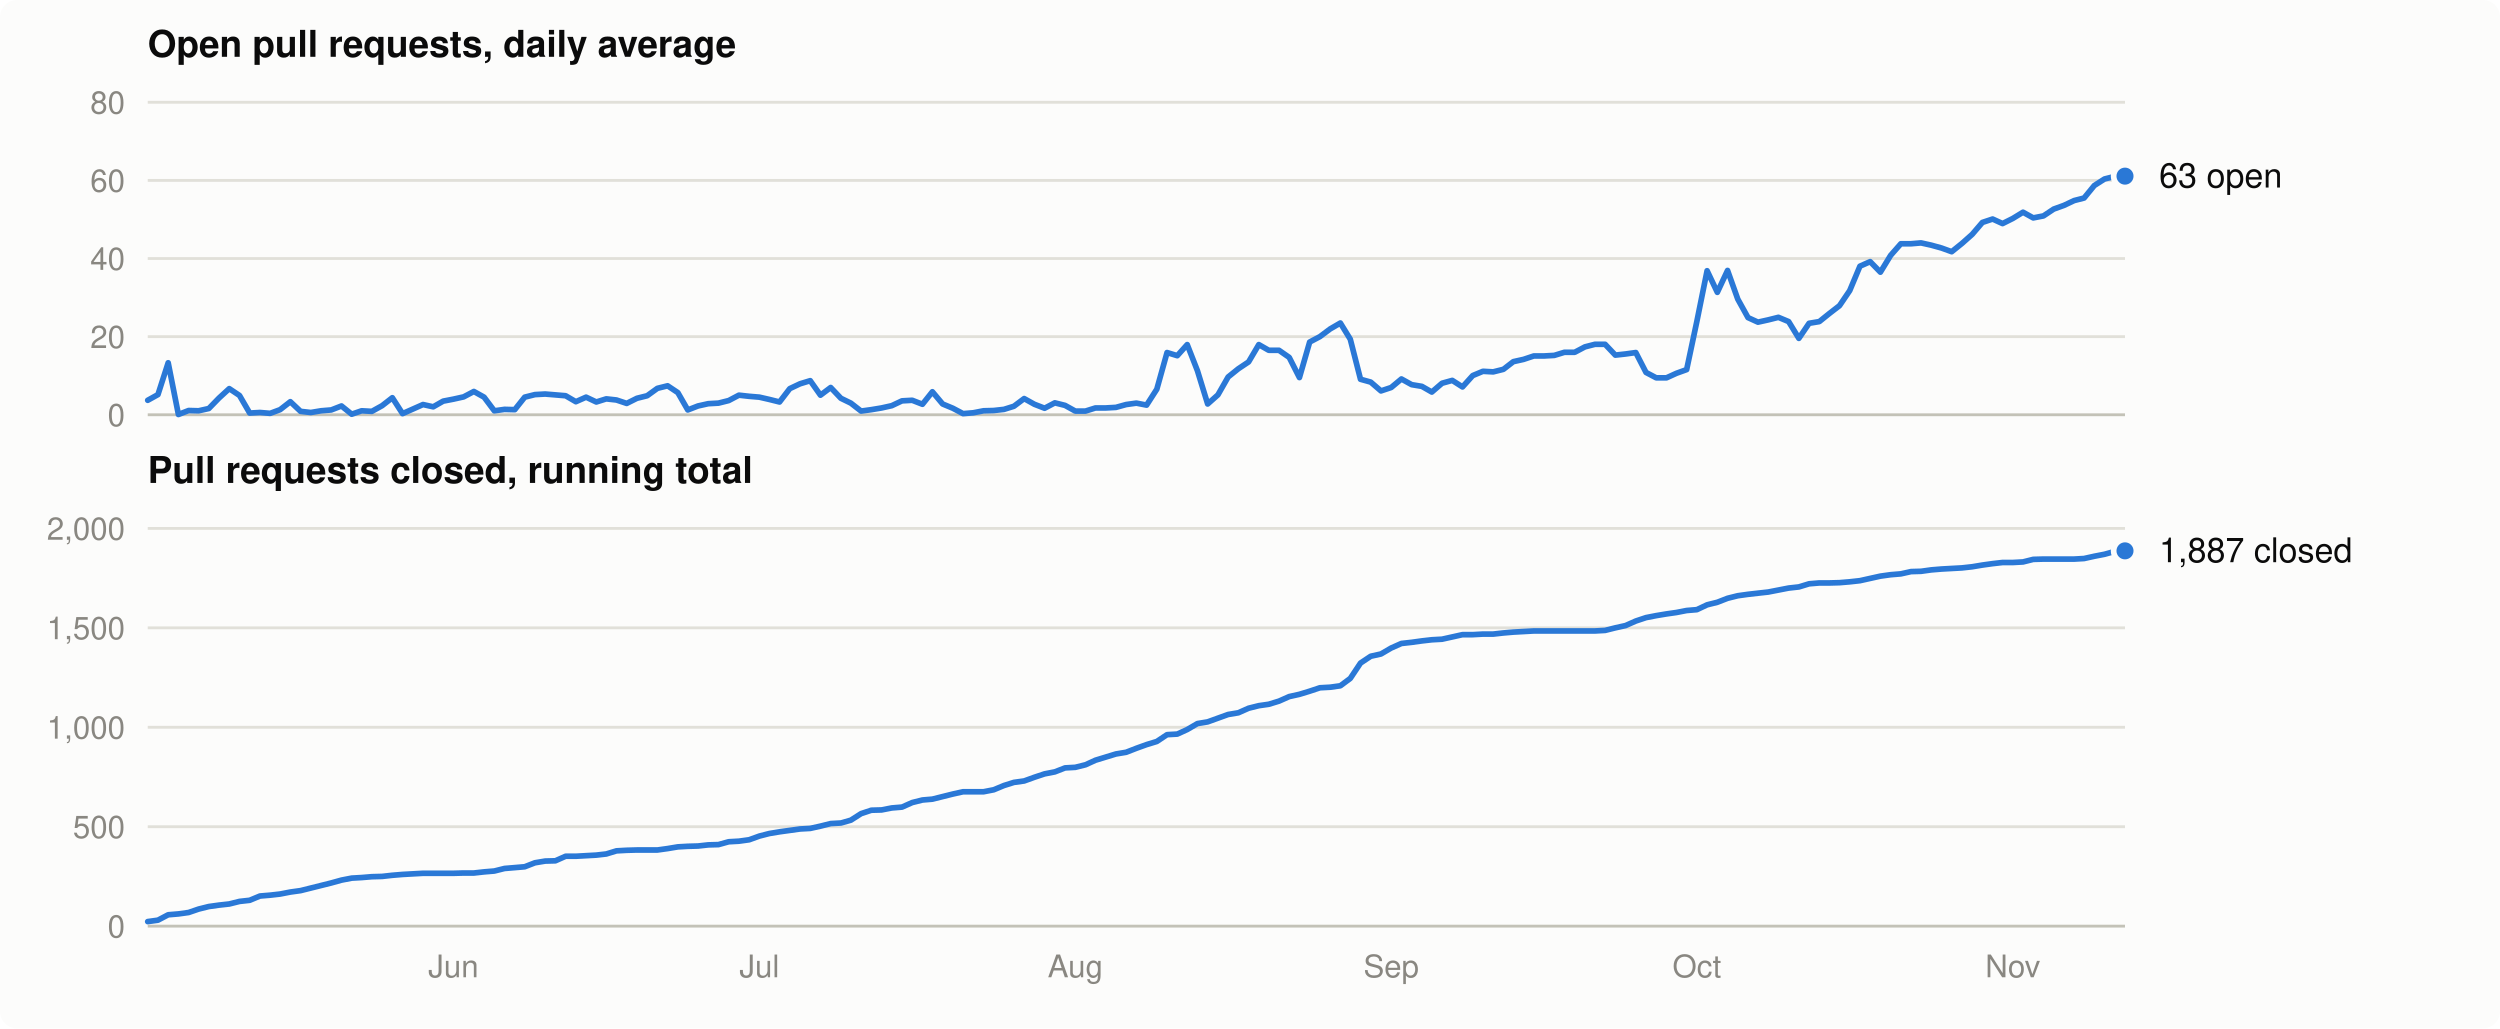
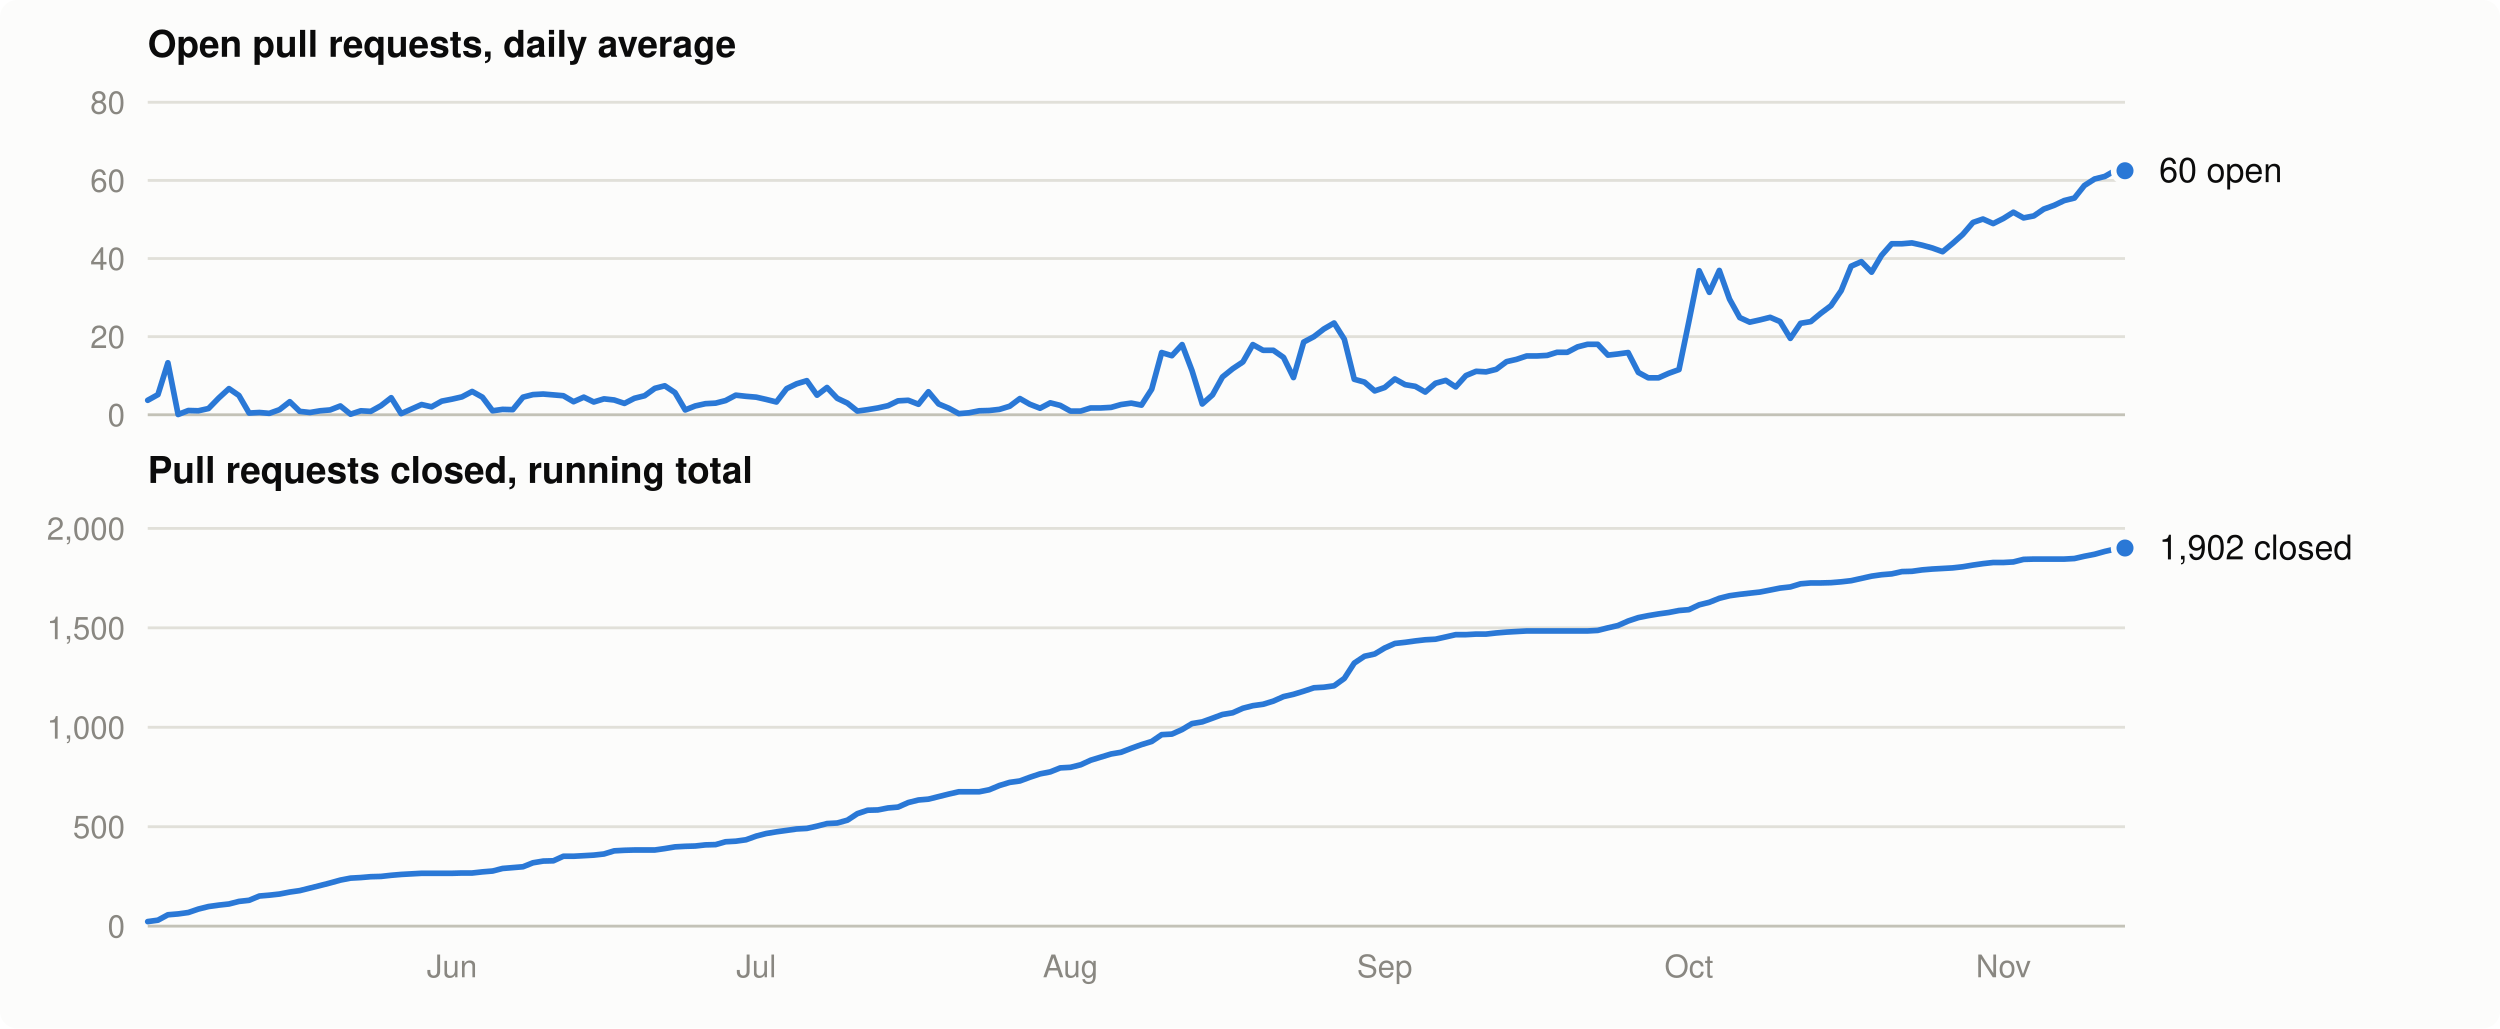
<svg xmlns="http://www.w3.org/2000/svg" width="880" height="362" viewBox="0 0 880 362" role="img" aria-labelledby="t d" font-family="-apple-system, BlinkMacSystemFont, 'Segoe UI', Helvetica, Arial, sans-serif">
  <rect width="100%" height="100%" rx="6" fill="#fcfcfb" />
  <text x="52.0" y="20.0" fill="#0b0b0b" font-size="13" font-weight="600" text-anchor="start">Open pull requests, daily average</text>
  <line x1="52" y1="146.0" x2="748" y2="146.0" stroke="#c3c2b7" stroke-width="1" />
  <text x="44.0" y="150.0" fill="#898781" font-size="11" font-weight="400" text-anchor="end">0</text>
  <line x1="52" y1="118.5" x2="748" y2="118.5" stroke="#e1e0d9" stroke-width="1" />
  <text x="44.0" y="122.5" fill="#898781" font-size="11" font-weight="400" text-anchor="end">20</text>
  <line x1="52" y1="91.0" x2="748" y2="91.0" stroke="#e1e0d9" stroke-width="1" />
  <text x="44.0" y="95.0" fill="#898781" font-size="11" font-weight="400" text-anchor="end">40</text>
  <line x1="52" y1="63.5" x2="748" y2="63.5" stroke="#e1e0d9" stroke-width="1" />
  <text x="44.0" y="67.5" fill="#898781" font-size="11" font-weight="400" text-anchor="end">60</text>
  <line x1="52" y1="36.0" x2="748" y2="36.0" stroke="#e1e0d9" stroke-width="1" />
  <text x="44.0" y="40.0" fill="#898781" font-size="11" font-weight="400" text-anchor="end">80</text>
-   <path d="M52.0,140.9 L55.6,138.9 L59.2,127.7 L62.8,145.9 L66.4,144.5 L69.9,144.6 L73.5,143.8 L77.1,140.1 L80.7,136.8 L84.3,139.2 L87.9,145.4 L91.5,145.2 L95.1,145.5 L98.6,144.2 L102.2,141.4 L105.8,144.8 L109.4,145.2 L113.0,144.6 L116.6,144.3 L120.2,142.9 L123.8,145.8 L127.3,144.6 L130.9,144.8 L134.5,142.8 L138.1,140.0 L141.7,145.6 L145.3,144.0 L148.9,142.4 L152.5,143.2 L156.0,141.2 L159.6,140.5 L163.2,139.7 L166.8,137.8 L170.4,139.8 L174.0,144.6 L177.6,144.1 L181.2,144.2 L184.7,139.8 L188.3,138.9 L191.9,138.7 L195.5,139.0 L199.1,139.3 L202.7,141.4 L206.3,139.8 L209.9,141.5 L213.4,140.4 L217.0,140.8 L220.6,142.0 L224.2,140.2 L227.8,139.3 L231.4,136.7 L235.0,135.8 L238.6,138.2 L242.1,144.3 L245.7,142.9 L249.3,142.1 L252.9,141.9 L256.5,141.0 L260.1,139.1 L263.7,139.5 L267.3,139.8 L270.8,140.6 L274.4,141.5 L278.0,136.8 L281.6,135.1 L285.2,134.0 L288.8,139.1 L292.4,136.4 L296.0,140.2 L299.5,141.9 L303.1,144.7 L306.7,144.2 L310.3,143.6 L313.9,142.8 L317.5,141.1 L321.1,140.9 L324.7,142.3 L328.2,137.9 L331.8,142.2 L335.4,143.7 L339.0,145.6 L342.6,145.3 L346.2,144.6 L349.8,144.5 L353.4,144.1 L356.9,143.0 L360.5,140.3 L364.1,142.3 L367.7,143.7 L371.3,141.8 L374.9,142.7 L378.5,144.7 L382.1,144.7 L385.6,143.6 L389.2,143.6 L392.8,143.4 L396.4,142.4 L400.0,141.9 L403.6,142.6 L407.2,137.0 L410.8,124.1 L414.4,125.2 L417.9,121.3 L421.5,130.5 L425.1,142.2 L428.7,139.0 L432.3,132.7 L435.9,129.8 L439.5,127.4 L443.1,121.3 L446.6,123.3 L450.2,123.3 L453.8,125.8 L457.4,132.9 L461.0,120.4 L464.6,118.5 L468.2,115.8 L471.8,113.7 L475.3,119.4 L478.9,133.5 L482.5,134.5 L486.1,137.6 L489.7,136.4 L493.3,133.4 L496.9,135.4 L500.5,136.0 L504.0,138.0 L507.6,134.9 L511.2,133.9 L514.8,136.2 L518.4,132.2 L522.0,130.7 L525.6,130.9 L529.2,130.0 L532.7,127.3 L536.3,126.5 L539.9,125.3 L543.5,125.3 L547.1,125.1 L550.7,124.0 L554.3,124.0 L557.9,122.1 L561.4,121.2 L565.0,121.2 L568.6,125.0 L572.2,124.6 L575.8,124.1 L579.4,131.1 L583.0,133.0 L586.6,133.0 L590.1,131.4 L593.7,130.1 L597.3,113.1 L600.9,95.3 L604.5,102.9 L608.1,95.2 L611.7,105.3 L615.3,111.8 L618.8,113.4 L622.4,112.6 L626.0,111.7 L629.6,113.2 L633.2,119.1 L636.8,113.8 L640.4,113.2 L644.0,110.3 L647.5,107.6 L651.1,102.3 L654.7,93.7 L658.3,92.1 L661.9,95.8 L665.5,89.9 L669.1,85.8 L672.7,85.8 L676.2,85.5 L679.8,86.3 L683.4,87.3 L687.0,88.6 L690.6,85.7 L694.2,82.5 L697.8,78.3 L701.4,77.1 L704.9,78.7 L708.5,76.9 L712.1,74.7 L715.7,76.7 L719.3,76.0 L722.9,73.6 L726.5,72.3 L730.1,70.6 L733.6,69.7 L737.2,65.3 L740.8,63.0 L744.4,62.1 L748.0,62.0" fill="none" stroke="#2a78d6" stroke-width="2" stroke-linejoin="round" stroke-linecap="round" />
-   <circle cx="748.0" cy="62.0" r="4" fill="#2a78d6" stroke="#fcfcfb" stroke-width="2" />
-   <text x="760.0" y="66.0" fill="#0b0b0b" font-size="12" font-weight="400" text-anchor="start">63 open</text>
+   <path d="M52.0,140.9 L55.6,138.9 L59.1,127.7 L62.7,145.9 L66.3,144.5 L69.8,144.6 L73.4,143.8 L77.0,140.1 L80.6,136.8 L84.1,139.2 L87.7,145.4 L91.3,145.2 L94.8,145.5 L98.4,144.2 L102.0,141.4 L105.5,144.8 L109.1,145.2 L112.7,144.6 L116.2,144.3 L119.8,142.9 L123.4,145.8 L127.0,144.6 L130.5,144.8 L134.1,142.8 L137.7,140.0 L141.2,145.6 L144.8,144.0 L148.4,142.4 L151.9,143.2 L155.5,141.2 L159.1,140.5 L162.6,139.7 L166.2,137.8 L169.8,139.8 L173.4,144.6 L176.9,144.1 L180.5,144.2 L184.1,139.8 L187.6,138.9 L191.2,138.7 L194.8,139.0 L198.3,139.3 L201.9,141.4 L205.5,139.8 L209.0,141.5 L212.6,140.4 L216.2,140.8 L219.8,142.0 L223.3,140.2 L226.9,139.3 L230.5,136.7 L234.0,135.8 L237.6,138.2 L241.2,144.3 L244.7,142.9 L248.3,142.1 L251.9,141.9 L255.4,141.0 L259.0,139.1 L262.6,139.5 L266.2,139.8 L269.7,140.6 L273.3,141.5 L276.9,136.8 L280.4,135.1 L284.0,134.0 L287.6,139.1 L291.1,136.4 L294.7,140.2 L298.3,141.9 L301.8,144.7 L305.4,144.2 L309.0,143.6 L312.6,142.8 L316.1,141.1 L319.7,140.9 L323.3,142.3 L326.8,137.9 L330.4,142.2 L334.0,143.7 L337.5,145.6 L341.1,145.3 L344.7,144.6 L348.2,144.5 L351.8,144.1 L355.4,143.0 L359.0,140.3 L362.5,142.3 L366.1,143.7 L369.7,141.8 L373.2,142.7 L376.8,144.7 L380.4,144.7 L383.9,143.6 L387.5,143.6 L391.1,143.4 L394.6,142.4 L398.2,141.9 L401.8,142.6 L405.4,137.0 L408.9,124.1 L412.5,125.2 L416.1,121.3 L419.6,130.5 L423.2,142.2 L426.8,139.0 L430.3,132.7 L433.9,129.8 L437.5,127.4 L441.0,121.3 L444.6,123.3 L448.2,123.3 L451.8,125.8 L455.3,132.9 L458.9,120.4 L462.5,118.5 L466.0,115.8 L469.6,113.7 L473.2,119.4 L476.7,133.5 L480.3,134.5 L483.9,137.6 L487.4,136.4 L491.0,133.4 L494.6,135.4 L498.2,136.0 L501.7,138.0 L505.3,134.9 L508.9,133.9 L512.4,136.2 L516.0,132.2 L519.6,130.7 L523.1,130.9 L526.7,130.0 L530.3,127.3 L533.8,126.5 L537.4,125.3 L541.0,125.3 L544.6,125.1 L548.1,124.0 L551.7,124.0 L555.3,122.1 L558.8,121.2 L562.4,121.2 L566.0,125.0 L569.5,124.6 L573.1,124.1 L576.7,131.1 L580.2,133.0 L583.8,133.0 L587.4,131.4 L591.0,130.1 L594.5,113.1 L598.1,95.3 L601.7,102.9 L605.2,95.2 L608.8,105.3 L612.4,111.8 L615.9,113.4 L619.5,112.6 L623.1,111.7 L626.6,113.2 L630.2,119.1 L633.8,113.8 L637.4,113.2 L640.9,110.3 L644.5,107.6 L648.1,102.3 L651.6,93.7 L655.2,92.1 L658.8,95.8 L662.3,89.9 L665.9,85.8 L669.5,85.8 L673.0,85.5 L676.6,86.3 L680.2,87.3 L683.8,88.6 L687.3,85.7 L690.9,82.5 L694.5,78.3 L698.0,77.1 L701.6,78.7 L705.2,76.9 L708.7,74.7 L712.3,76.7 L715.9,76.0 L719.4,73.6 L723.0,72.3 L726.6,70.6 L730.2,69.7 L733.7,65.3 L737.3,63.0 L740.9,62.1 L744.4,60.1 L748.0,60.1" fill="none" stroke="#2a78d6" stroke-width="2" stroke-linejoin="round" stroke-linecap="round" />
+   <circle cx="748.0" cy="60.1" r="4" fill="#2a78d6" stroke="#fcfcfb" stroke-width="2" />
+   <text x="760.0" y="64.1" fill="#0b0b0b" font-size="12" font-weight="400" text-anchor="start">60 open</text>
  <text x="52.0" y="170.0" fill="#0b0b0b" font-size="13" font-weight="600" text-anchor="start">Pull requests closed, running total</text>
  <line x1="52" y1="326.0" x2="748" y2="326.0" stroke="#c3c2b7" stroke-width="1" />
  <text x="44.0" y="330.0" fill="#898781" font-size="11" font-weight="400" text-anchor="end">0</text>
  <line x1="52" y1="291.0" x2="748" y2="291.0" stroke="#e1e0d9" stroke-width="1" />
  <text x="44.0" y="295.0" fill="#898781" font-size="11" font-weight="400" text-anchor="end">500</text>
  <line x1="52" y1="256.0" x2="748" y2="256.0" stroke="#e1e0d9" stroke-width="1" />
  <text x="44.0" y="260.0" fill="#898781" font-size="11" font-weight="400" text-anchor="end">1,000</text>
  <line x1="52" y1="221.0" x2="748" y2="221.0" stroke="#e1e0d9" stroke-width="1" />
  <text x="44.0" y="225.0" fill="#898781" font-size="11" font-weight="400" text-anchor="end">1,500</text>
  <line x1="52" y1="186.0" x2="748" y2="186.0" stroke="#e1e0d9" stroke-width="1" />
  <text x="44.0" y="190.0" fill="#898781" font-size="11" font-weight="400" text-anchor="end">2,000</text>
-   <path d="M52.0,324.4 L55.6,323.9 L59.2,322.0 L62.8,321.7 L66.4,321.2 L69.9,320.0 L73.5,319.1 L77.1,318.6 L80.7,318.2 L84.3,317.3 L87.9,316.9 L91.5,315.4 L95.1,315.1 L98.6,314.7 L102.2,314.0 L105.8,313.5 L109.4,312.6 L113.0,311.7 L116.6,310.8 L120.2,309.8 L123.8,309.1 L127.3,308.9 L130.9,308.6 L134.5,308.5 L138.1,308.1 L141.7,307.8 L145.3,307.6 L148.9,307.4 L152.5,307.4 L156.0,307.4 L159.6,307.4 L163.2,307.3 L166.8,307.3 L170.4,306.9 L174.0,306.6 L177.6,305.7 L181.2,305.4 L184.7,305.1 L188.3,303.7 L191.9,303.1 L195.5,303.0 L199.1,301.4 L202.7,301.4 L206.3,301.2 L209.9,301.0 L213.4,300.6 L217.0,299.5 L220.6,299.3 L224.2,299.2 L227.8,299.2 L231.4,299.2 L235.0,298.7 L238.6,298.1 L242.1,297.9 L245.7,297.8 L249.3,297.4 L252.9,297.3 L256.5,296.3 L260.1,296.1 L263.7,295.6 L267.3,294.3 L270.8,293.4 L274.4,292.8 L278.0,292.3 L281.6,291.8 L285.2,291.6 L288.8,290.8 L292.4,289.9 L296.0,289.7 L299.5,288.7 L303.1,286.4 L306.7,285.2 L310.3,285.1 L313.9,284.4 L317.5,284.1 L321.1,282.5 L324.7,281.6 L328.2,281.3 L331.8,280.4 L335.4,279.5 L339.0,278.7 L342.6,278.7 L346.2,278.7 L349.8,278.0 L353.4,276.5 L356.9,275.4 L360.5,274.9 L364.1,273.6 L367.7,272.4 L371.3,271.7 L374.9,270.3 L378.5,270.1 L382.1,269.2 L385.6,267.6 L389.2,266.5 L392.8,265.4 L396.4,264.8 L400.0,263.4 L403.6,262.1 L407.2,261.0 L410.8,258.6 L414.4,258.4 L417.9,256.8 L421.5,254.7 L425.1,254.1 L428.7,252.8 L432.3,251.5 L435.9,250.9 L439.5,249.3 L443.1,248.4 L446.6,247.9 L450.2,246.8 L453.8,245.2 L457.4,244.4 L461.0,243.3 L464.6,242.1 L468.2,241.9 L471.8,241.4 L475.3,238.8 L478.9,233.4 L482.5,231.0 L486.1,230.2 L489.7,228.1 L493.3,226.5 L496.9,226.1 L500.5,225.6 L504.0,225.2 L507.6,225.0 L511.2,224.2 L514.8,223.4 L518.4,223.4 L522.0,223.2 L525.6,223.2 L529.2,222.8 L532.7,222.5 L536.3,222.3 L539.9,222.1 L543.5,222.1 L547.1,222.1 L550.7,222.1 L554.3,222.1 L557.9,222.1 L561.4,222.1 L565.0,221.9 L568.6,221.0 L572.2,220.2 L575.8,218.6 L579.4,217.4 L583.0,216.7 L586.6,216.1 L590.1,215.6 L593.7,214.9 L597.3,214.6 L600.9,212.9 L604.5,212.0 L608.1,210.6 L611.7,209.7 L615.3,209.2 L618.8,208.8 L622.4,208.4 L626.0,207.7 L629.6,207.0 L633.2,206.6 L636.8,205.5 L640.4,205.2 L644.0,205.2 L647.5,205.1 L651.1,204.8 L654.7,204.4 L658.3,203.6 L661.9,202.8 L665.5,202.3 L669.1,202.0 L672.7,201.2 L676.2,201.1 L679.8,200.6 L683.4,200.3 L687.0,200.1 L690.6,199.9 L694.2,199.5 L697.8,198.9 L701.4,198.4 L704.9,198.0 L708.5,198.0 L712.1,197.8 L715.7,196.9 L719.3,196.8 L722.9,196.8 L726.5,196.8 L730.1,196.8 L733.6,196.6 L737.2,195.8 L740.8,195.1 L744.4,194.1 L748.0,193.9" fill="none" stroke="#2a78d6" stroke-width="2" stroke-linejoin="round" stroke-linecap="round" />
-   <circle cx="748.0" cy="193.9" r="4" fill="#2a78d6" stroke="#fcfcfb" stroke-width="2" />
-   <text x="760.0" y="197.9" fill="#0b0b0b" font-size="12" font-weight="400" text-anchor="start">1,887 closed</text>
-   <text x="159.6" y="344.0" fill="#898781" font-size="11" font-weight="400" text-anchor="middle">Jun</text>
-   <text x="267.3" y="344.0" fill="#898781" font-size="11" font-weight="400" text-anchor="middle">Jul</text>
-   <text x="378.5" y="344.0" fill="#898781" font-size="11" font-weight="400" text-anchor="middle">Aug</text>
-   <text x="489.7" y="344.0" fill="#898781" font-size="11" font-weight="400" text-anchor="middle">Sep</text>
-   <text x="597.3" y="344.0" fill="#898781" font-size="11" font-weight="400" text-anchor="middle">Oct</text>
-   <text x="708.5" y="344.0" fill="#898781" font-size="11" font-weight="400" text-anchor="middle">Nov</text>
+   <path d="M52.0,324.4 L55.6,323.9 L59.1,322.0 L62.7,321.7 L66.3,321.2 L69.8,320.0 L73.4,319.1 L77.0,318.6 L80.6,318.2 L84.1,317.3 L87.7,316.9 L91.3,315.4 L94.8,315.1 L98.4,314.7 L102.0,314.0 L105.5,313.5 L109.1,312.6 L112.7,311.7 L116.2,310.8 L119.8,309.8 L123.4,309.1 L127.0,308.9 L130.5,308.6 L134.1,308.5 L137.7,308.1 L141.2,307.8 L144.8,307.6 L148.4,307.4 L151.9,307.4 L155.5,307.4 L159.1,307.4 L162.6,307.3 L166.2,307.3 L169.8,306.9 L173.4,306.6 L176.9,305.7 L180.5,305.4 L184.1,305.1 L187.6,303.7 L191.2,303.1 L194.8,303.0 L198.3,301.4 L201.9,301.4 L205.5,301.2 L209.0,301.0 L212.6,300.6 L216.2,299.5 L219.8,299.3 L223.3,299.2 L226.9,299.2 L230.5,299.2 L234.0,298.7 L237.6,298.1 L241.2,297.9 L244.7,297.8 L248.3,297.4 L251.9,297.3 L255.4,296.3 L259.0,296.1 L262.6,295.6 L266.2,294.3 L269.7,293.4 L273.3,292.8 L276.9,292.3 L280.4,291.8 L284.0,291.6 L287.6,290.8 L291.1,289.9 L294.7,289.7 L298.3,288.7 L301.8,286.4 L305.4,285.2 L309.0,285.1 L312.6,284.4 L316.1,284.1 L319.7,282.5 L323.3,281.6 L326.8,281.3 L330.4,280.4 L334.0,279.5 L337.5,278.7 L341.1,278.7 L344.7,278.7 L348.2,278.0 L351.8,276.5 L355.4,275.4 L359.0,274.9 L362.5,273.6 L366.1,272.4 L369.7,271.7 L373.2,270.3 L376.8,270.1 L380.4,269.2 L383.9,267.6 L387.5,266.5 L391.1,265.4 L394.6,264.8 L398.2,263.4 L401.8,262.1 L405.4,261.0 L408.9,258.6 L412.5,258.4 L416.1,256.8 L419.6,254.7 L423.2,254.1 L426.8,252.8 L430.3,251.5 L433.9,250.9 L437.5,249.3 L441.0,248.4 L444.6,247.9 L448.2,246.8 L451.8,245.2 L455.3,244.4 L458.9,243.3 L462.5,242.1 L466.0,241.9 L469.6,241.4 L473.2,238.8 L476.7,233.4 L480.3,231.0 L483.9,230.2 L487.4,228.1 L491.0,226.5 L494.6,226.1 L498.2,225.6 L501.7,225.2 L505.3,225.0 L508.9,224.2 L512.4,223.4 L516.0,223.4 L519.6,223.2 L523.1,223.2 L526.7,222.8 L530.3,222.5 L533.8,222.3 L537.4,222.1 L541.0,222.1 L544.6,222.1 L548.1,222.1 L551.7,222.1 L555.3,222.1 L558.8,222.1 L562.4,221.9 L566.0,221.0 L569.5,220.2 L573.1,218.6 L576.7,217.4 L580.2,216.7 L583.8,216.1 L587.4,215.6 L591.0,214.9 L594.5,214.6 L598.1,212.9 L601.7,212.0 L605.2,210.6 L608.8,209.7 L612.4,209.2 L615.9,208.8 L619.5,208.4 L623.1,207.7 L626.6,207.0 L630.2,206.6 L633.8,205.5 L637.4,205.2 L640.9,205.2 L644.5,205.1 L648.1,204.8 L651.6,204.4 L655.2,203.6 L658.8,202.8 L662.3,202.3 L665.9,202.0 L669.5,201.2 L673.0,201.1 L676.6,200.6 L680.2,200.3 L683.8,200.1 L687.3,199.9 L690.9,199.5 L694.5,198.9 L698.0,198.4 L701.6,198.0 L705.2,198.0 L708.7,197.8 L712.3,196.9 L715.9,196.8 L719.4,196.8 L723.0,196.8 L726.6,196.8 L730.2,196.6 L733.7,195.8 L737.3,195.1 L740.9,194.1 L744.4,193.3 L748.0,192.9" fill="none" stroke="#2a78d6" stroke-width="2" stroke-linejoin="round" stroke-linecap="round" />
+   <circle cx="748.0" cy="192.9" r="4" fill="#2a78d6" stroke="#fcfcfb" stroke-width="2" />
+   <text x="760.0" y="196.9" fill="#0b0b0b" font-size="12" font-weight="400" text-anchor="start">1,902 closed</text>
+   <text x="159.1" y="344.0" fill="#898781" font-size="11" font-weight="400" text-anchor="middle">Jun</text>
+   <text x="266.2" y="344.0" fill="#898781" font-size="11" font-weight="400" text-anchor="middle">Jul</text>
+   <text x="376.8" y="344.0" fill="#898781" font-size="11" font-weight="400" text-anchor="middle">Aug</text>
+   <text x="487.4" y="344.0" fill="#898781" font-size="11" font-weight="400" text-anchor="middle">Sep</text>
+   <text x="594.5" y="344.0" fill="#898781" font-size="11" font-weight="400" text-anchor="middle">Oct</text>
+   <text x="705.2" y="344.0" fill="#898781" font-size="11" font-weight="400" text-anchor="middle">Nov</text>
</svg>
